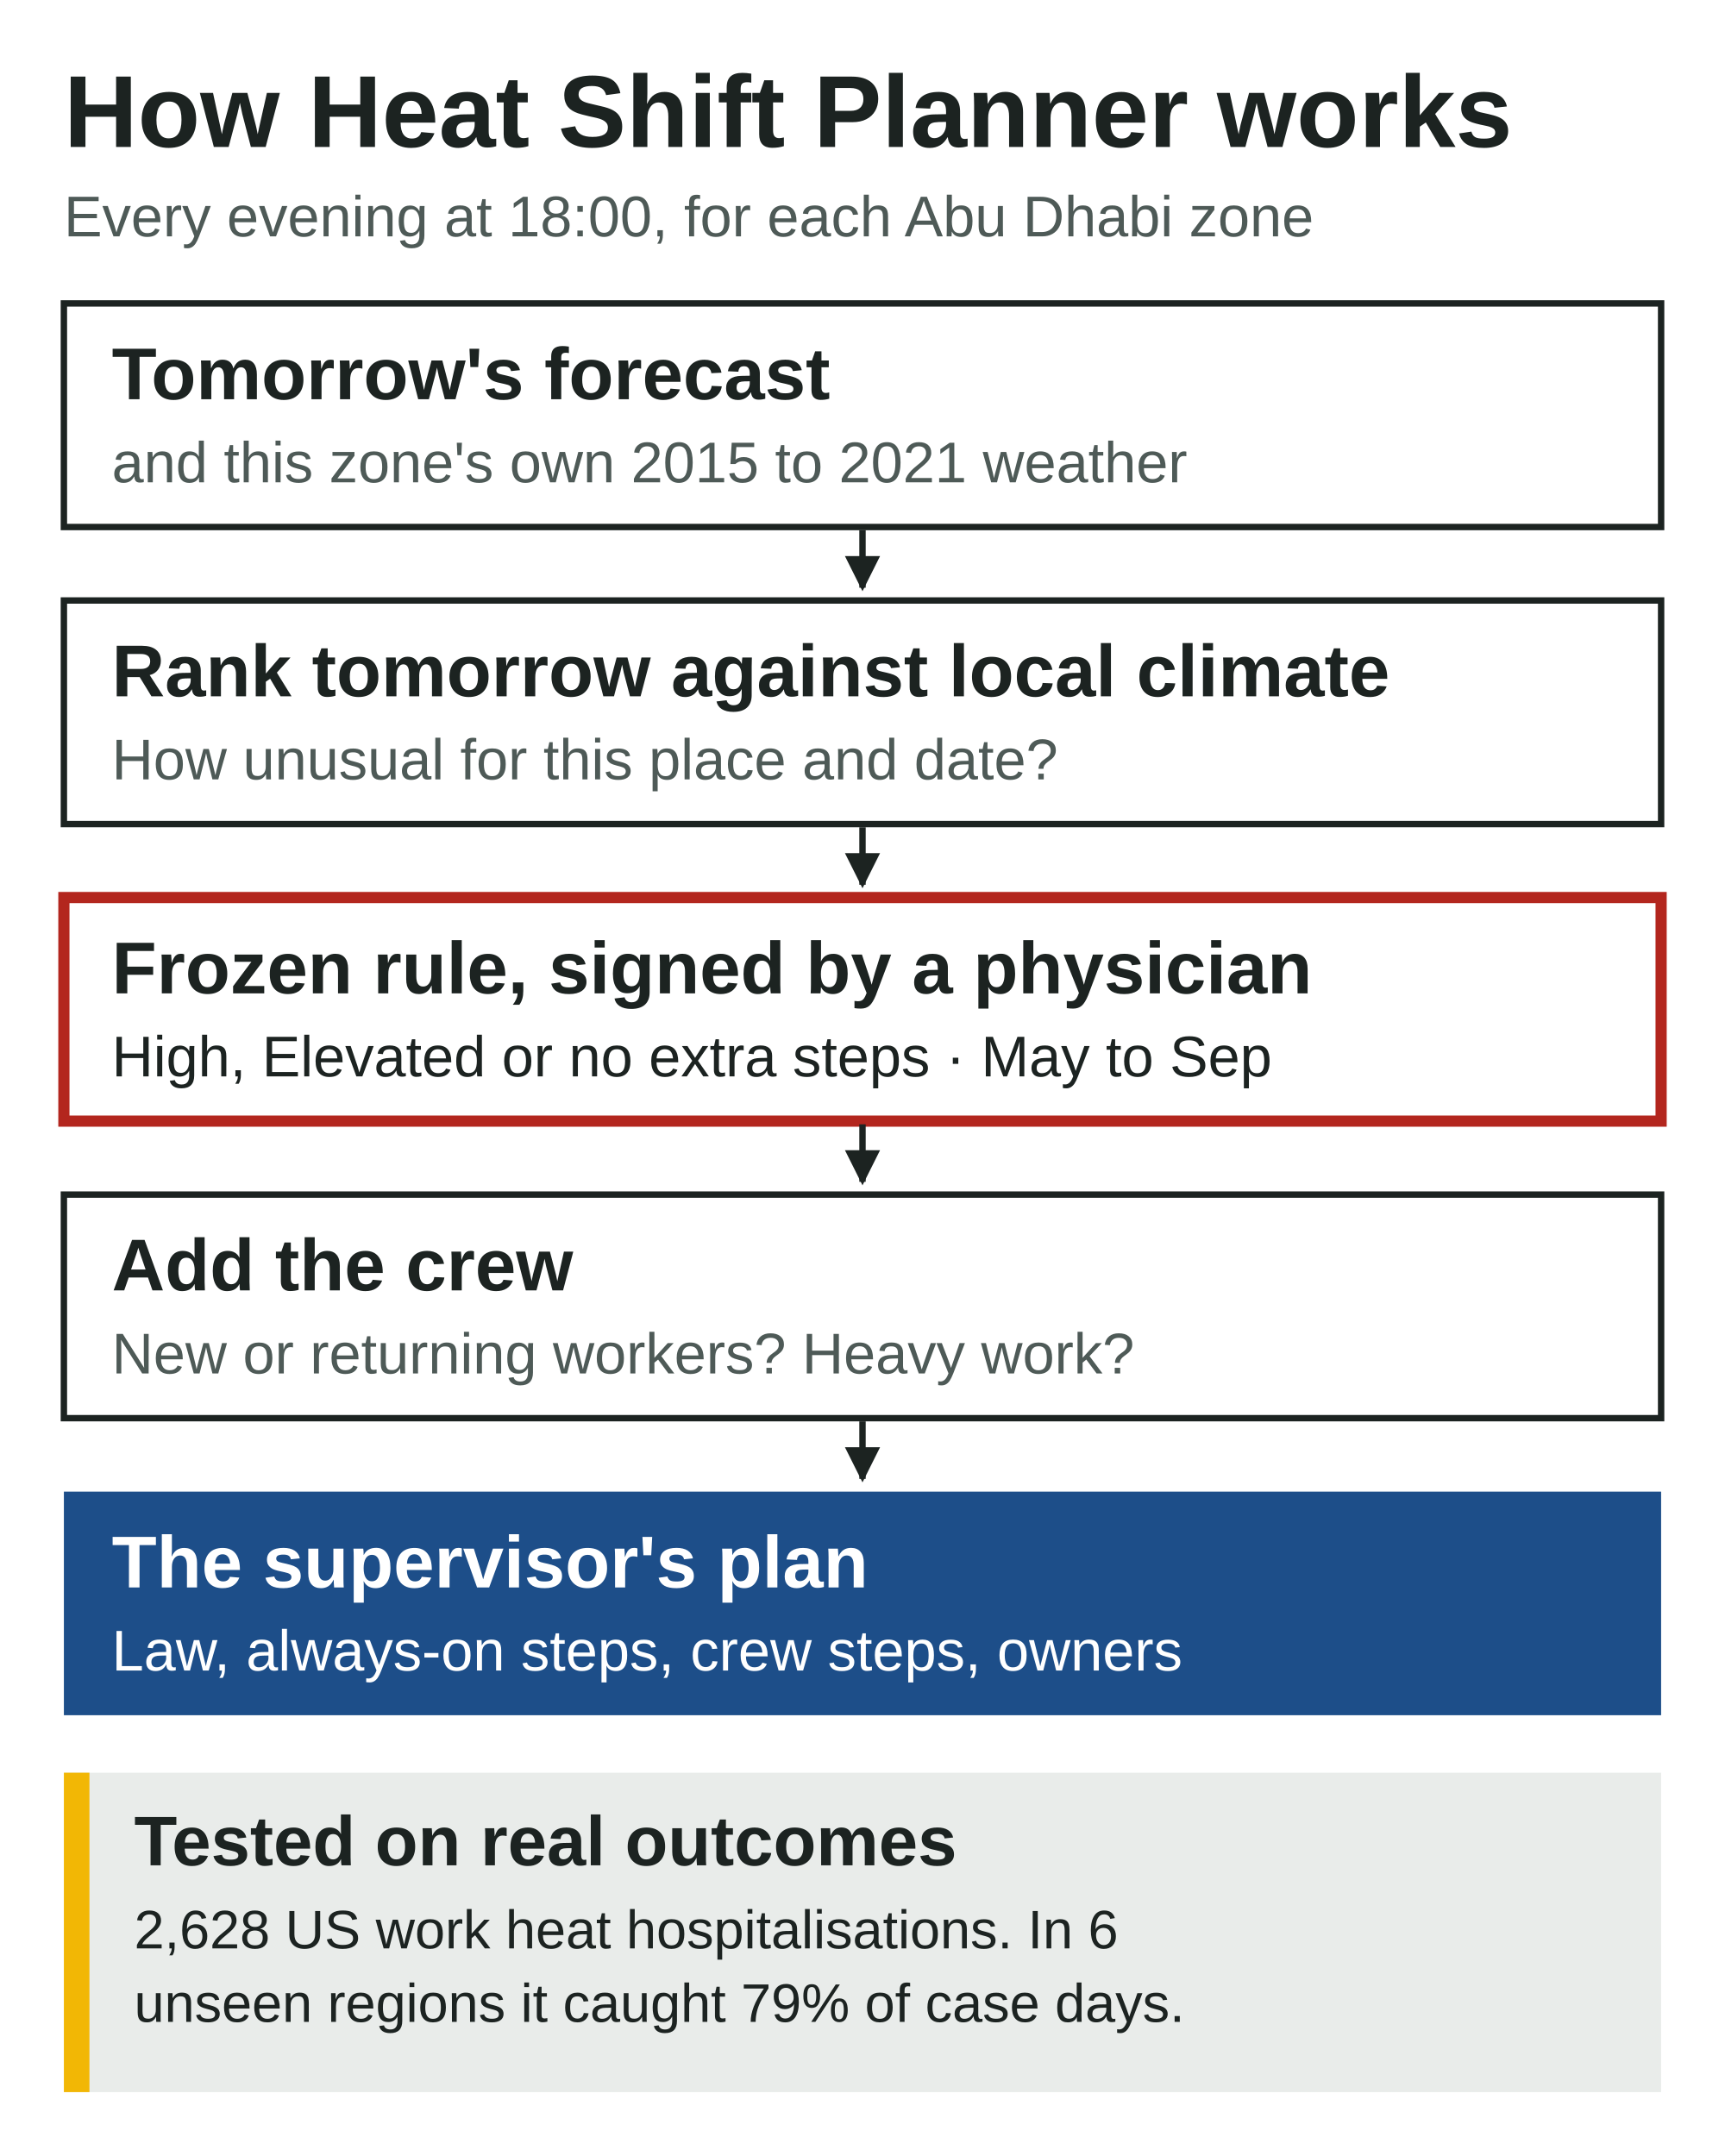
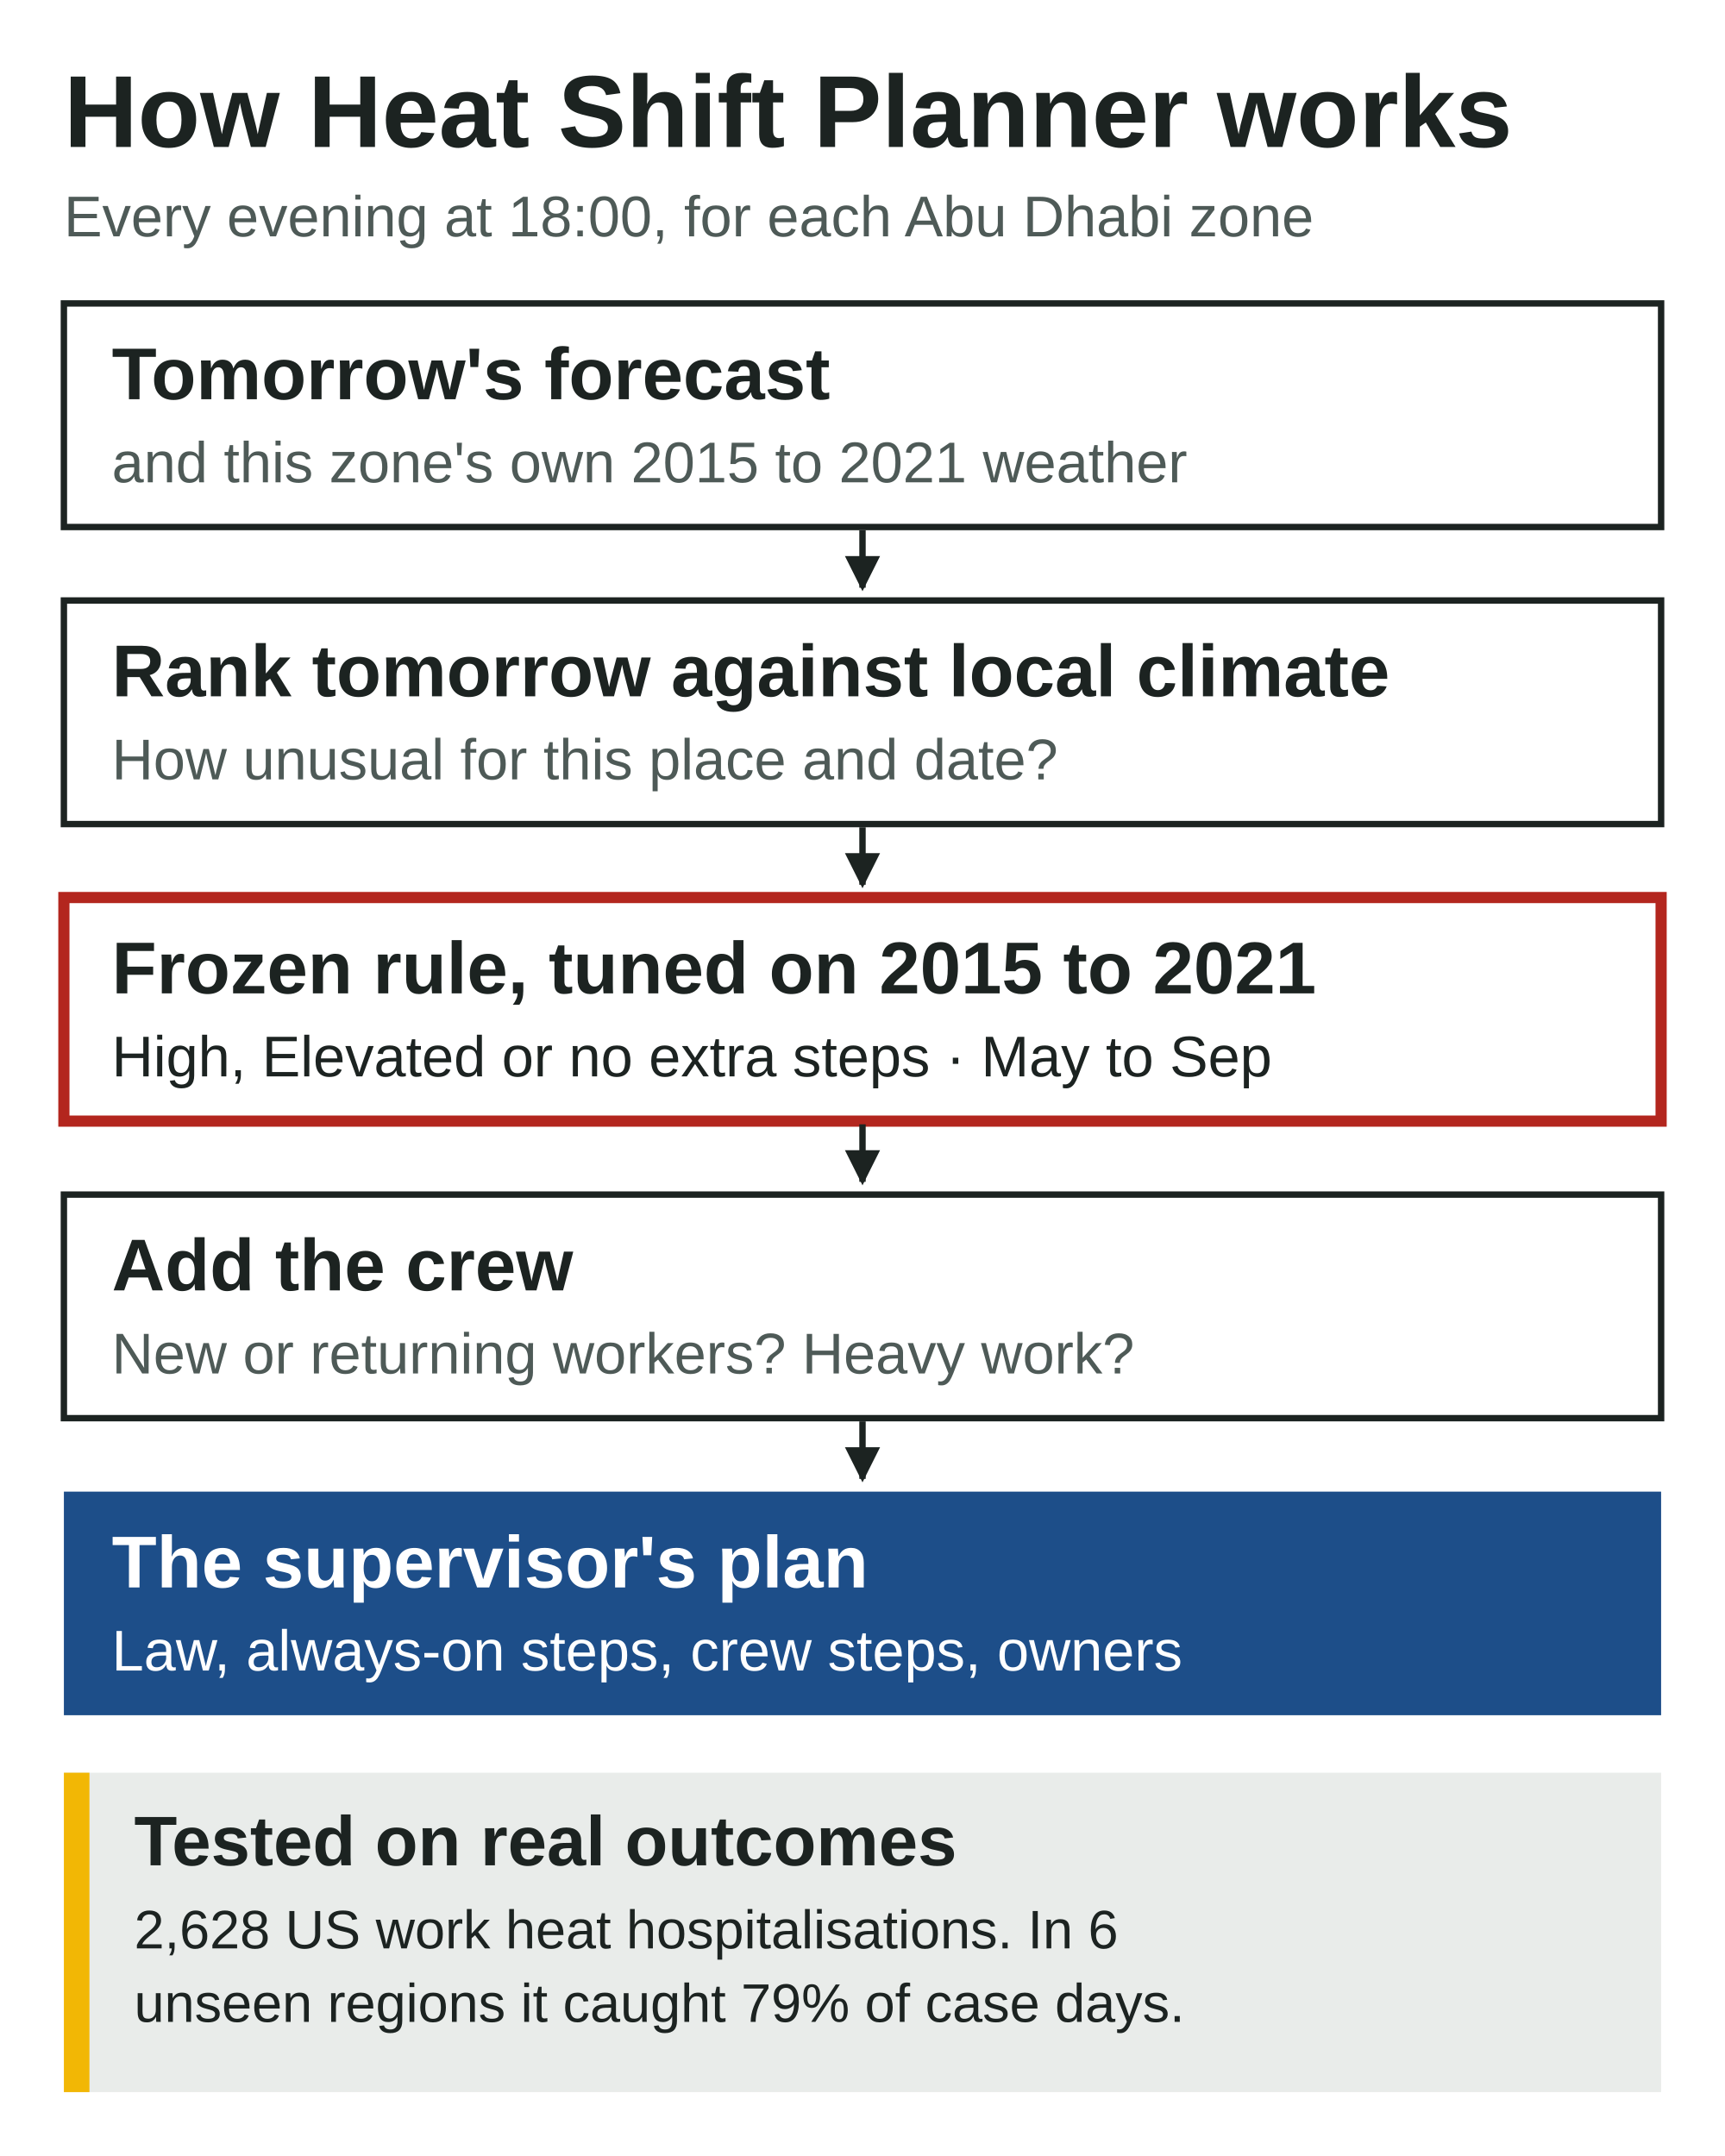
<svg xmlns="http://www.w3.org/2000/svg" width="1080" height="1350" viewBox="0 0 1080 1350">
  <defs>
    <marker id="ar" viewBox="0 0 10 10" refX="9" refY="5" markerUnits="userSpaceOnUse" markerWidth="22" markerHeight="22" orient="auto">
      <path d="M0,0 L10,5 L0,10 z" fill="#1C2321" />
    </marker>
    <style>
      .t{font-family:'Barlow Condensed','Arial Narrow',Arial,sans-serif;font-weight:700;fill:#1C2321}
      .b{font-family:'Atkinson Hyperlegible',Arial,sans-serif;fill:#1C2321}
      .m{fill:#4E5A57} .w{fill:#fff}
      .box{fill:#fff;stroke:#1C2321;stroke-width:4}
      .ln{stroke:#1C2321;stroke-width:4;fill:none;marker-end:url(#ar)}
    </style>
  </defs>
  <rect width="1080" height="1350" fill="#fff" />
  <text x="40" y="92" class="t" font-size="64">How Heat Shift Planner works</text>
  <text x="40" y="148" class="b m" font-size="36">Every evening at 18:00, for each Abu Dhabi zone</text>
  <rect x="40" y="190" width="1000" height="140" class="box" />
  <text x="70" y="250" class="t" font-size="46">Tomorrow's forecast</text>
  <text x="70" y="302" class="b m" font-size="36">and this zone's own 2015 to 2021 weather</text>
  <path d="M540,332 L540,368" class="ln" />
  <rect x="40" y="376" width="1000" height="140" class="box" />
  <text x="70" y="436" class="t" font-size="46">Rank tomorrow against local climate</text>
  <text x="70" y="488" class="b m" font-size="36">How unusual for this place and date?</text>
  <path d="M540,518 L540,554" class="ln" />
  <rect x="40" y="562" width="1000" height="140" fill="#fff" stroke="#B3261E" stroke-width="7" />
-   <text x="70" y="622" class="t" font-size="46">Frozen rule, signed by a physician</text>
+   <text x="70" y="622" class="t" font-size="46">Frozen rule, tuned on 2015 to 2021</text>
  <text x="70" y="674" class="b" font-size="36">High, Elevated or no extra steps · May to Sep</text>
  <path d="M540,704 L540,740" class="ln" />
  <rect x="40" y="748" width="1000" height="140" class="box" />
  <text x="70" y="808" class="t" font-size="46">Add the crew</text>
  <text x="70" y="860" class="b m" font-size="36">New or returning workers? Heavy work?</text>
  <path d="M540,890 L540,926" class="ln" />
  <rect x="40" y="934" width="1000" height="140" fill="#1D4E89" />
  <text x="70" y="994" class="t w" font-size="46">The supervisor's plan</text>
  <text x="70" y="1046" class="b w" font-size="36">Law, always-on steps, crew steps, owners</text>
  <rect x="40" y="1110" width="1000" height="200" fill="#E9ECEA" />
  <rect x="40" y="1110" width="16" height="200" fill="#F2B705" />
  <text x="84" y="1168" class="t" font-size="44">Tested on real outcomes</text>
  <text x="84" y="1220" class="b" font-size="34">2,628 US work heat hospitalisations. In 6</text>
  <text x="84" y="1266" class="b" font-size="34">unseen regions it caught 79% of case days.</text>
</svg>
